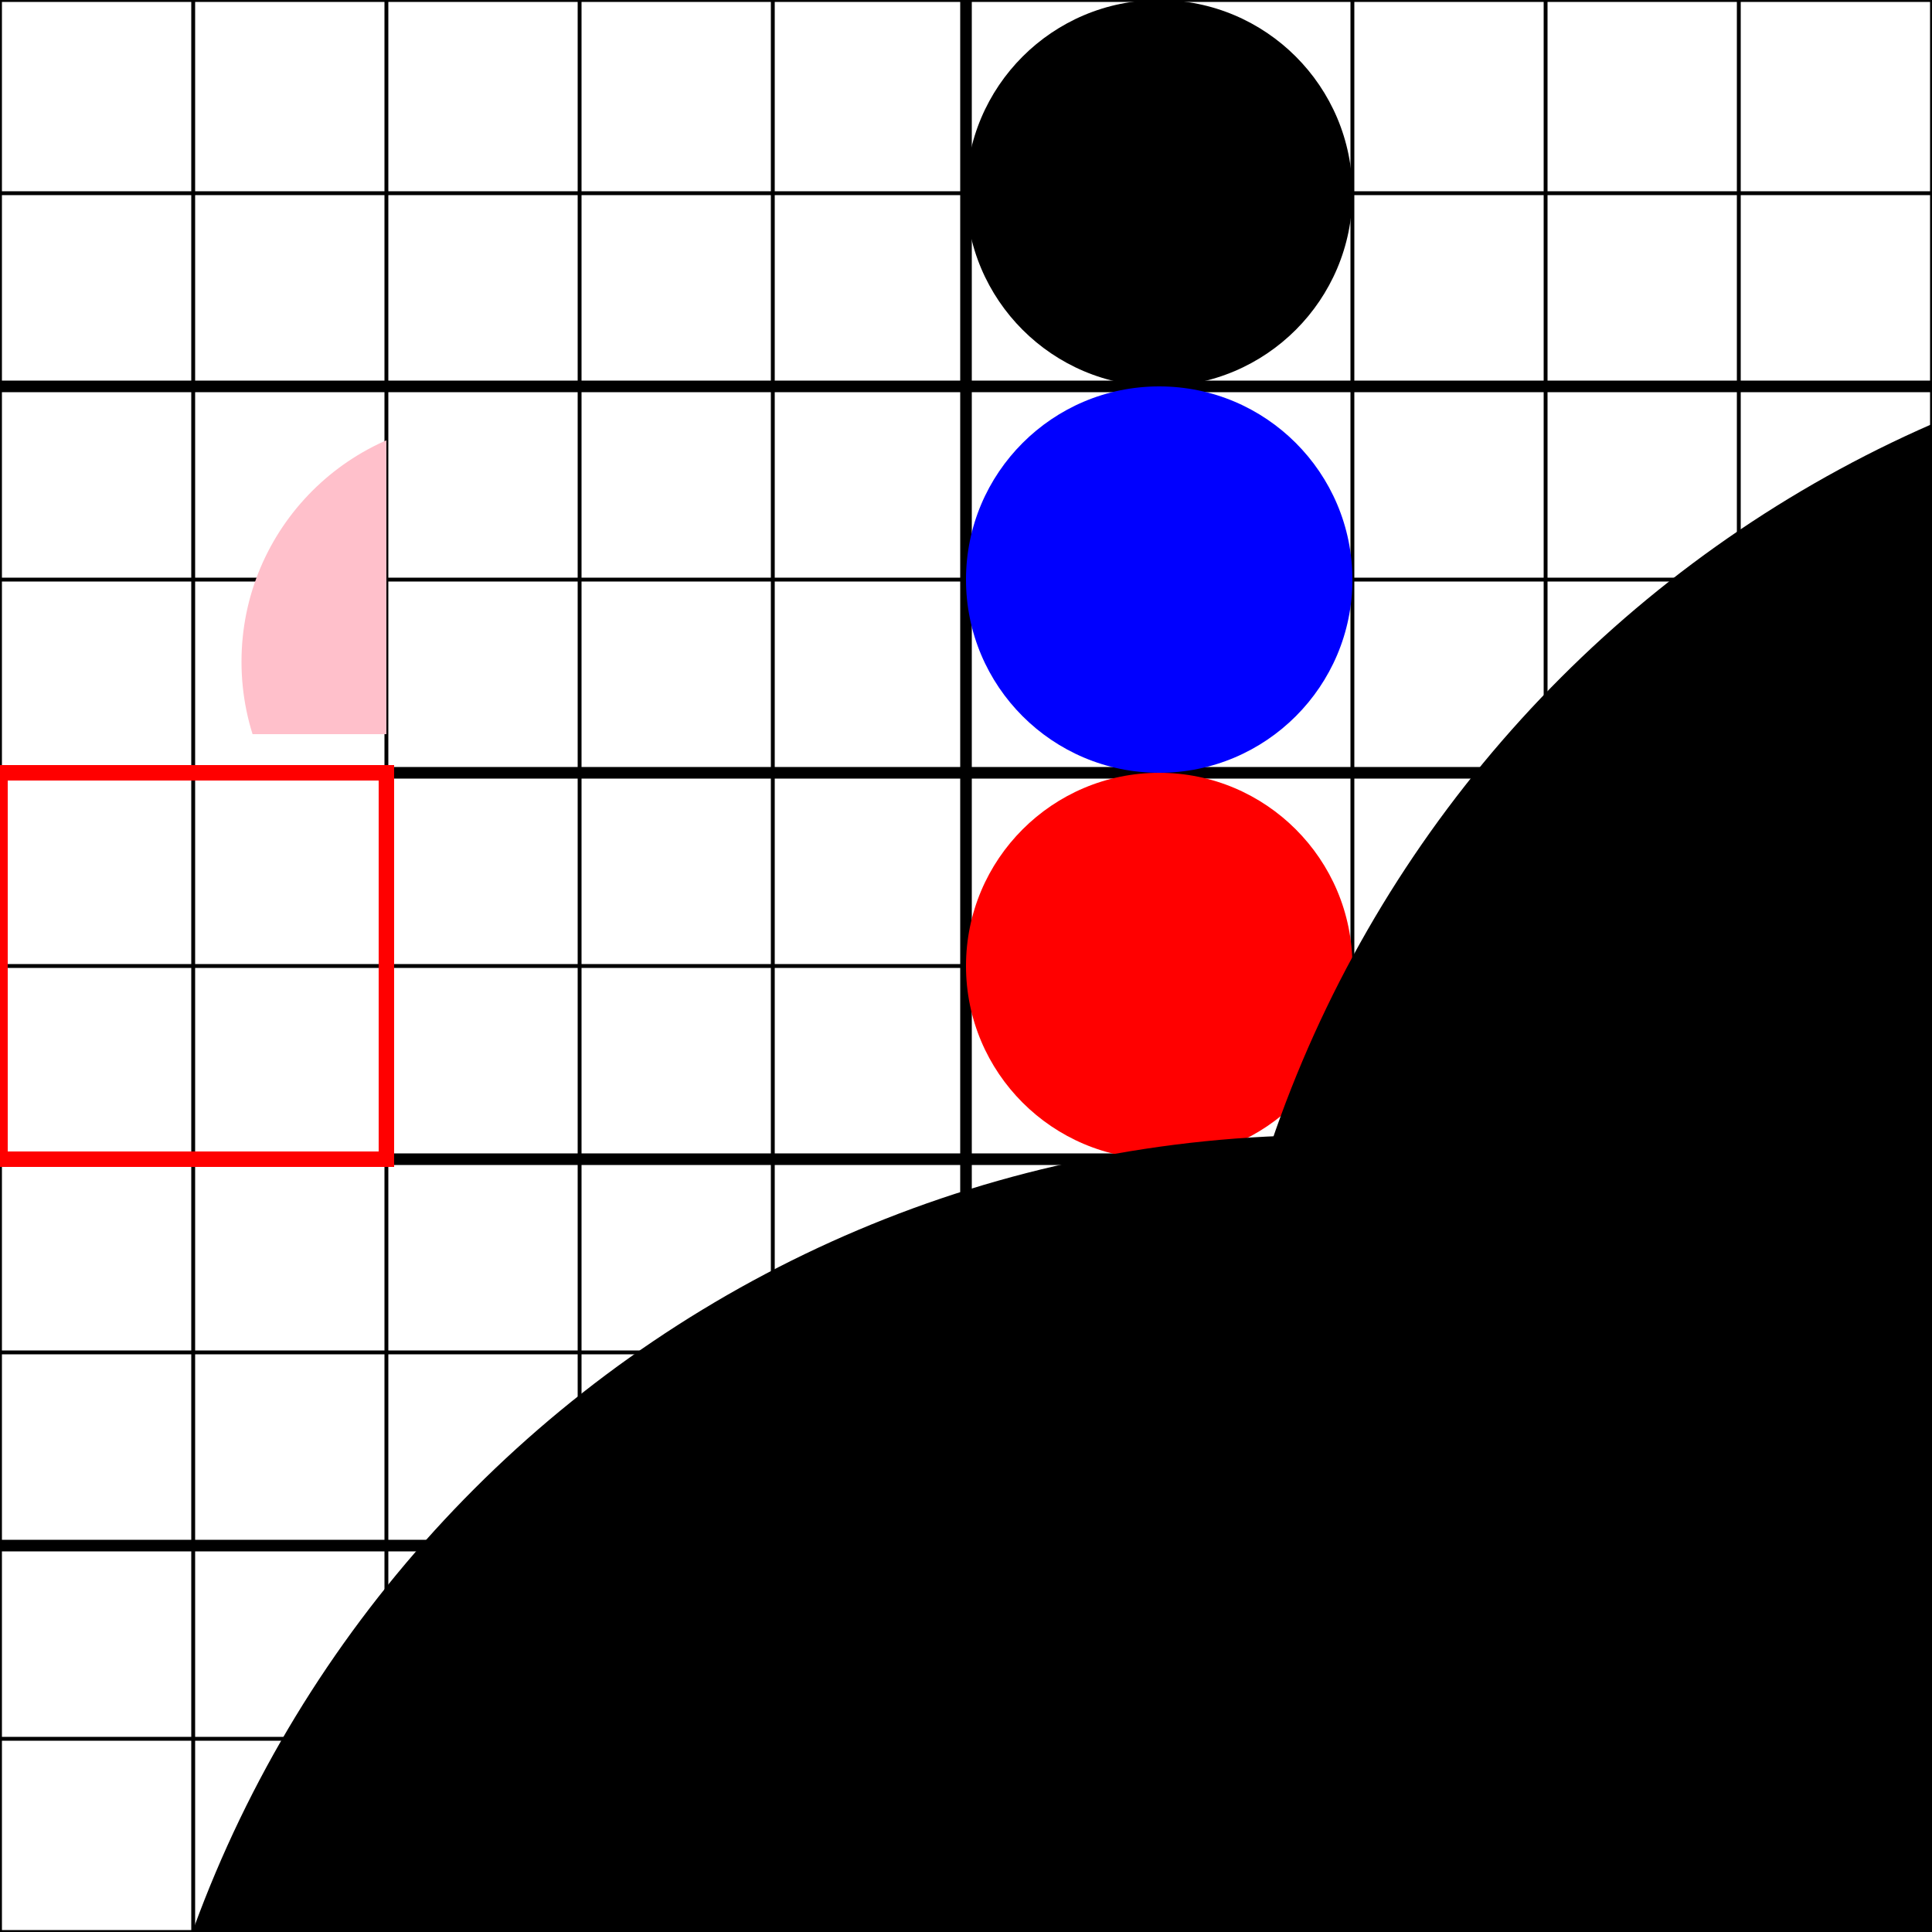
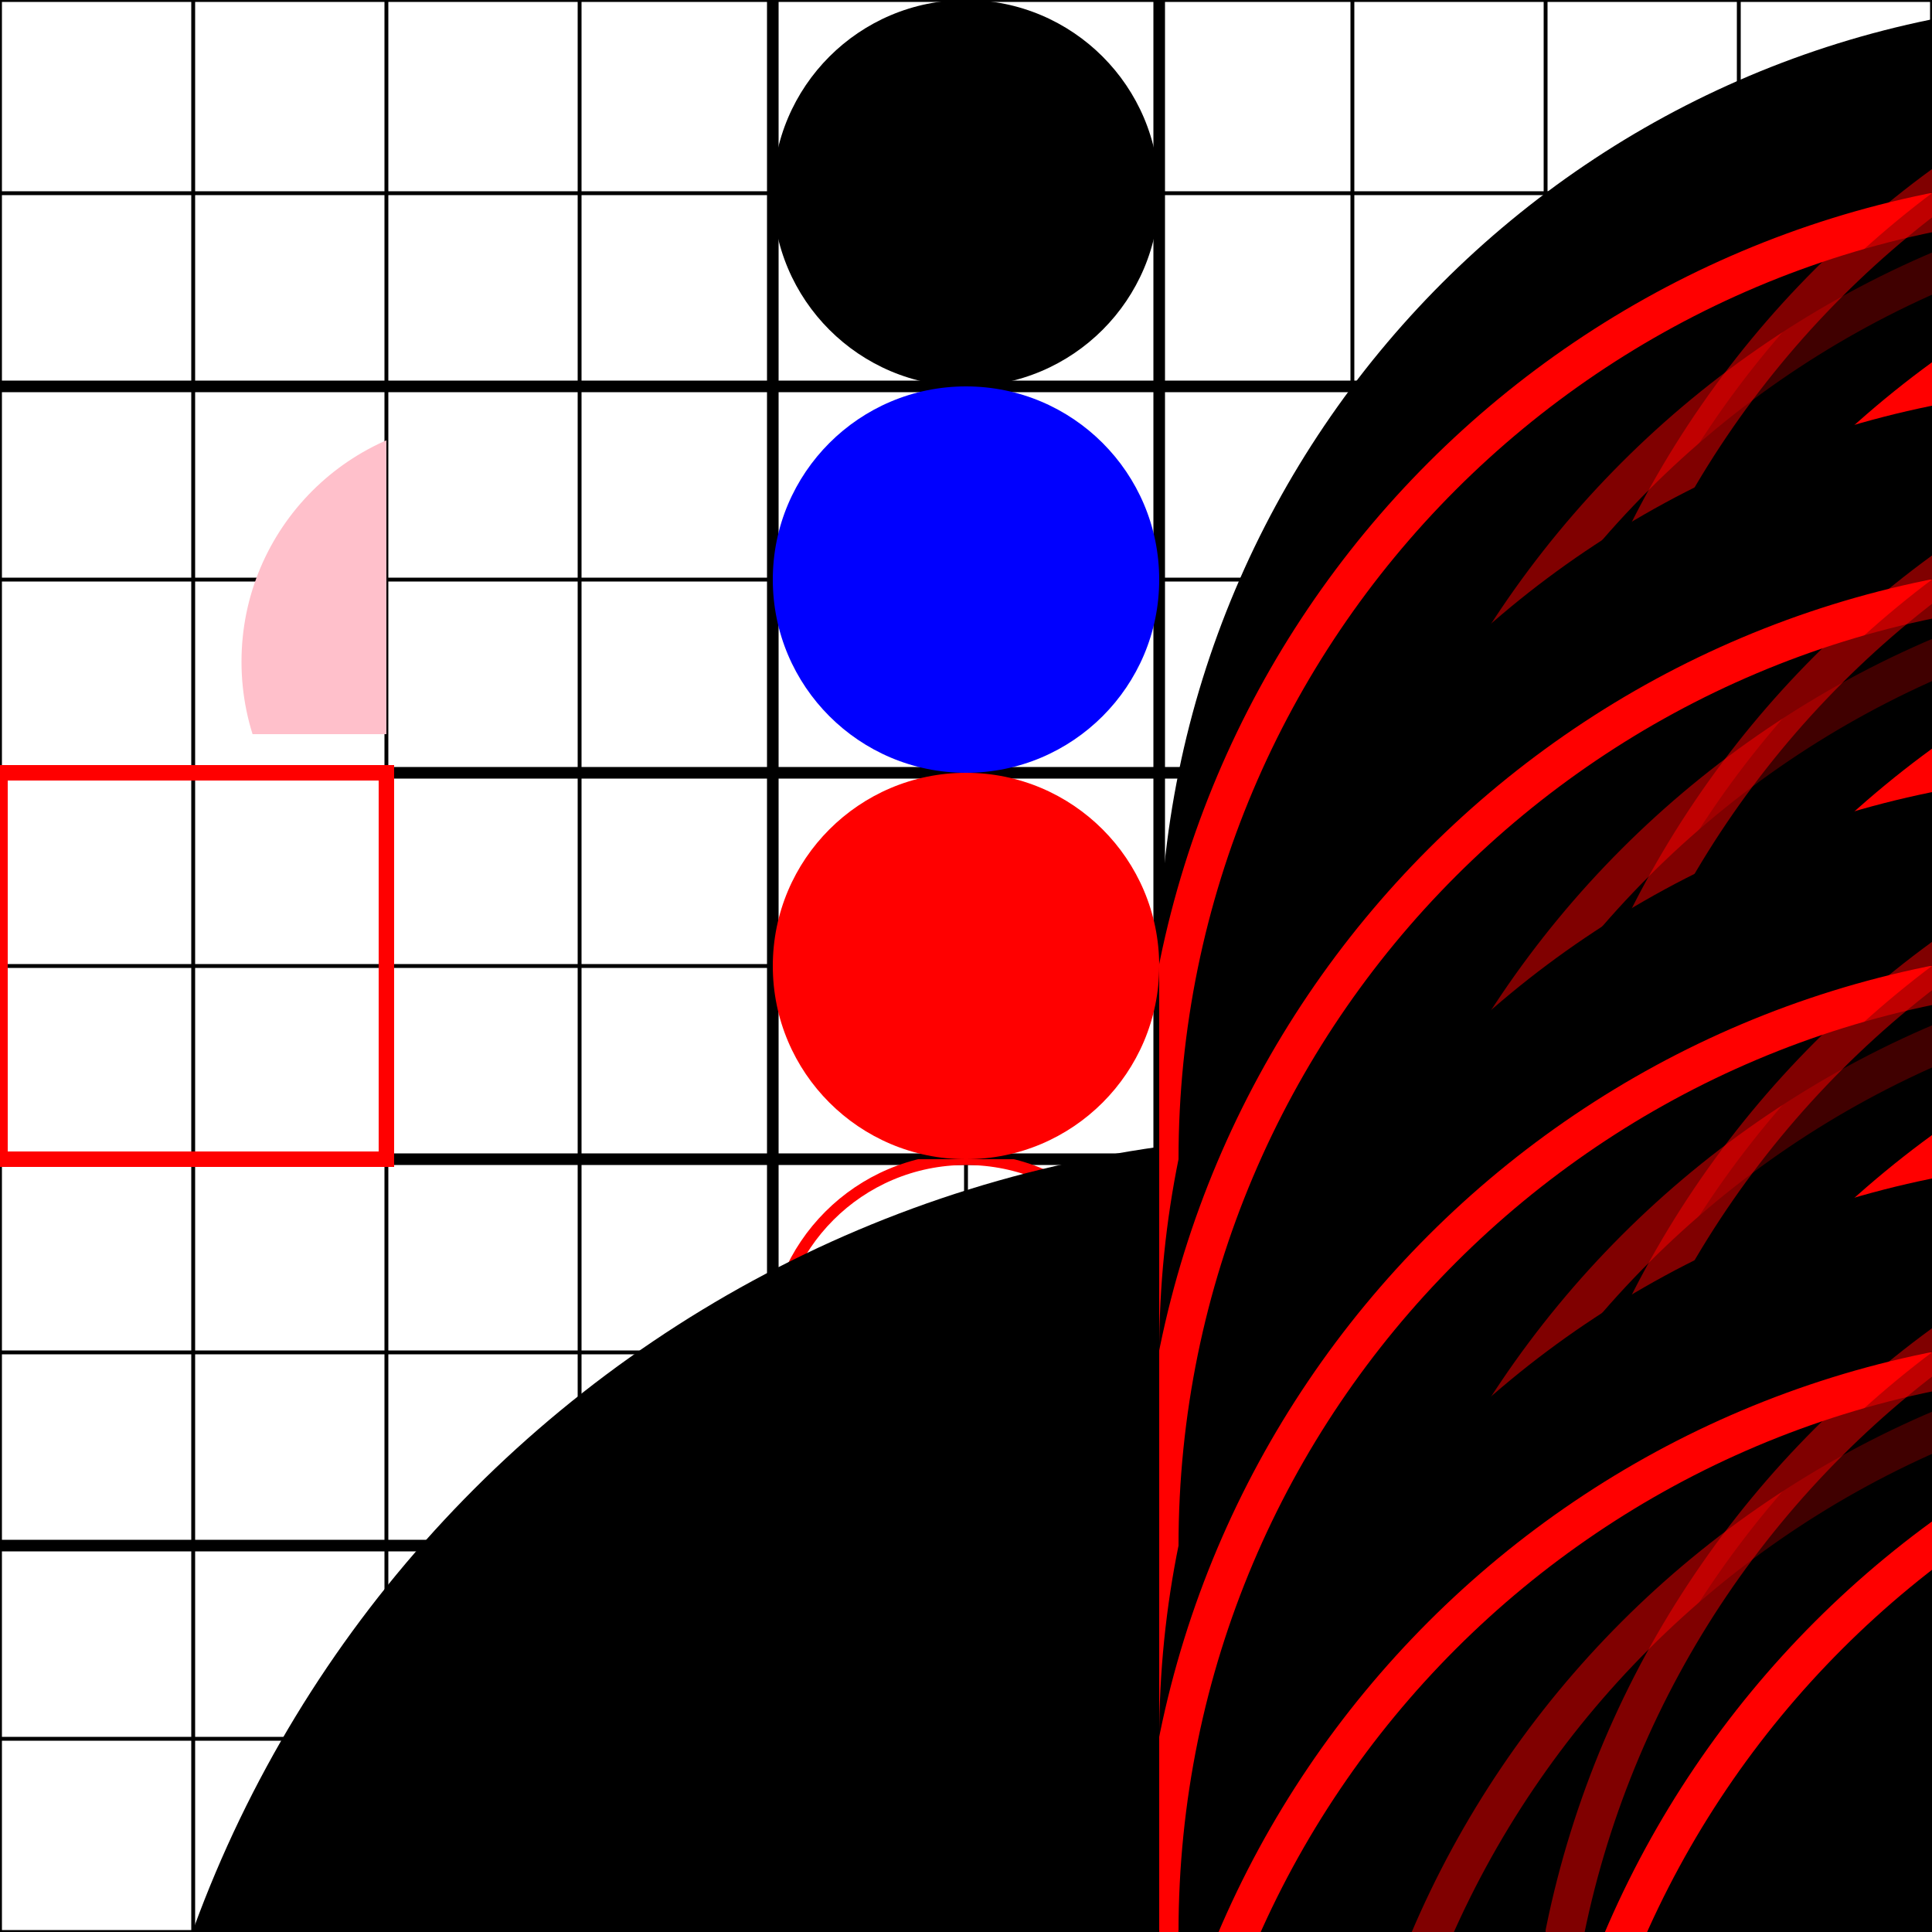
<svg xmlns="http://www.w3.org/2000/svg" id="svgElement" width="500" height="500">
-   <path style="fill:none;stroke:black;stroke-width:1" d="M0 0 L0 500 M50 0 L50 500 M100 0 L100 500 M150 0 L150 500 M200 0 L200 500 M250 0 L250 500 M300 0 L300 500 M350 0 L350 500 M400 0 L400 500 M450 0 L450 500 M500 0 L500 500                                                           M0 0 L500 0 M0 50 L500 50 M0 100 L500 100 M0 150 L500 150 M0 200 L500 200 M0 250 L500 250 M0 300 L500 300 M0 350 L500 350 M0 400 L500 400 M 0 450 L500 450 M0 500 L500 500 Z" />
-   <path style="fill:none;stroke:black;stroke-width:3" d="M0 100 L500 100 M0 200 L500 200 M0 300 L500 300 M0 400 L500 400 M250 0 L250 500 Z" />
-   <symbol id="myDot-0">
+   <path style="fill:none;stroke:black;stroke-width:1" d="M0 0 l0 500 M50 0 l0 500 M100 0 l0 500 M150 0 l0 500 M200 0 l0 500 M250 0 l0 500 M300 0 l0 500 M350 0 l0 500 M400 0 l0 500 M450 0 l0 500 M500 0 l0 500      M0 0 l500 0 M0 50 l500 0 M0 100 l500 0 M0 150 l500 0 M0 200 l500 0 M0 250 l500 0 M0 300 l500 0 M0 350 l500 0 M0 400 l500 0 M 0 450 l500 0 M0 500 l500 0 Z" />M550 0 l0 500 M600 0 l0 500
+   <path style="fill:none;stroke:black;stroke-width:3" d="M0 100 l500 0 M0 200 l500 0 M0 300 l500 0 M0 400 l500 0 M200 0 l0 500 M300 0 l0 500 Z" />
+   <symbol id="myDot">
    <circle cx="50" cy="50" r="50" />
  </symbol>
-   <symbol id="myDot" y="10" height="100" width="250" viewBox="-50 0 80 50">
+   <symbol id="myDotVB" y="10" height="100" width="200" viewBox="-50 0 80 50">
    <circle cx="50" cy="50" r="50" />
  </symbol>
  <symbol id="myDot-overflow" width="100" height="100" overflow="visible" viewBox="-5 0 80 50">
    <circle cx="50" cy="50" r="50" />
  </symbol>
-   <use href="#myDot-0" x="250" />
+   <symbol id="myDot0" width="50" height="50" viewBox="0 0 100 100">
+     <circle cx="50" cy="50" r="50" />
+   </symbol>
+   <symbol id="myDotFFo" width="50" height="50" viewBox="0 0 100 100" fill-opacity="0.5">
+     <circle cx="50" cy="50" r="50" />
+   </symbol>
+   <symbol id="myDotS" width="50" height="50" viewBox="0 0 100 100" fill="none" stroke="red" stroke-width="2">
+     <circle cx="50" cy="50" r="50" />
+   </symbol>
+   <symbol id="myDotSSo" width="50" height="50" viewBox="0 0 100 100" fill="none" stroke="red" stroke-width="2" stroke-opacity="0.5">
+     <circle cx="50" cy="50" r="50" />
+   </symbol>
+   <symbol id="myDotFSFoSo" width="50" height="50" viewBox="0 0 100 100" stroke="red" stroke-width="2" fill-opacity="0.5" stroke-opacity="0.5">
+     <circle cx="50" cy="50" r="50" />
+   </symbol>
+   <symbol id="myDotFS" width="50" height="50" viewBox="0 0 100 100" stroke="red" stroke-width="2">
+     <circle cx="50" cy="50" r="50" />
+   </symbol>
+   <symbol id="myDot-" width="50" height="50" viewBox="0 0 100 100" fill="none">
+     <circle cx="50" cy="50" r="50" />
+   </symbol>
+   <symbol id="myDot0N" width="50" height="50" viewBox="0 0 100 100">
+     <circle cx="50" cy="50" r="50" />
+   </symbol>
+   <symbol id="myDotFFoN" width="50" height="50" viewBox="0 0 100 100">
+     <circle cx="50" cy="50" r="50" fill-opacity="0.5" />
+   </symbol>
+   <symbol id="myDotSN" width="50" height="50" viewBox="0 0 100 100">
+     <circle cx="50" cy="50" r="50" fill="none" stroke="red" stroke-width="2" />
+   </symbol>
+   <symbol id="myDotSSoN" width="50" height="50" viewBox="0 0 100 100">
+     <circle cx="50" cy="50" r="50" fill="none" stroke="red" stroke-width="2" stroke-opacity="0.5" />
+   </symbol>
+   <symbol id="myDotFSFoSoN" width="50" height="50" viewBox="0 0 100 100">
+     <circle cx="50" cy="50" r="50" stroke="red" stroke-width="2" fill-opacity="0.5" stroke-opacity="0.5" />
+   </symbol>
+   <symbol id="myDotFSN" width="50" height="50" viewBox="0 0 100 100">
+     <circle cx="50" cy="50" r="50" stroke="red" stroke-width="2" />
+   </symbol>
+   <symbol id="myDot-N" width="50" height="50" viewBox="0 0 100 100">
+     <circle cx="50" cy="50" r="50" fill="none" />
+   </symbol>
+   <use href="#myDot" x="200" />
  <g fill="blue">
-     <use href="#myDot-0" x="250" y="100" />
+     <use href="#myDot" x="200" y="100" />
  </g>
-   <use href="#myDot-0" x="250" y="200" fill="red" />
-   <use href="#myDot-0" x="250" y="300" fill="none" stroke="red" stroke-width="3" />
-   <use href="#myDot-0" x="250" y="400" style="fill:green" />
-   <use href="#myDot" y="-10" />
-   <use href="#myDot" y="90" width="100" height="100" fill="pink" />
+   <use href="#myDot" x="200" y="200" fill="red" />
+   <use href="#myDot" x="200" y="300" fill="none" stroke="red" stroke-width="3" />
+   <use href="#myDot" x="200" y="400" style="fill:green" />
+   <use href="#myDotVB" y="-10" />
+   <use href="#myDotVB" y="90" width="100" height="100" fill="pink" />
  <path style="fill:none;stroke:red;stroke-width:4" d="M0 200 L0 300 L100 300 L100 200 L0 200 Z" />
  <use href="#myDot-overflow" y="200" />
-   <use href="#myDot" y="390" width="40" fill="orange" transform="rotate(-17 620 380) translate(0 714) scale(1 -1)" />
+   <use href="#myDotVB" y="390" width="40" fill="orange" transform="rotate(-17 620 380) translate(0 714) scale(1 -1)" />
  <g transform="rotate(-17 620 380) translate(0 764) scale(1 -1)" fill="orange" stroke="black" stroke-width="10">
-     <use href="#myDot" y="390" width="40" />
+     <use href="#myDotVB" y="390" width="40" />
  </g>
+   <use href="#myDot0" x="300" />
+   <use href="#myDot0" x="350" fill-opacity="0.5" />
+   <use href="#myDot0" x="300" y="50" fill="none" stroke="red" stroke-width="2" />
+   <use href="#myDot0" x="350" y="50" fill="none" stroke="red" stroke-width="2" stroke-opacity="0.5" />
+   <use href="#myDot0" x="400" stroke="red" stroke-width="2" fill-opacity="0.5" stroke-opacity="0.5" />
+   <use href="#myDot0" x="400" y="50" stroke="red" stroke-width="2" />
+   <use href="#myDot0" x="450" fill="none" />
+   <g>
+     <use href="#myDot0" x="300" y="100" />
+   </g>
+   <g fill-opacity="0.5">
+     <use href="#myDot0" x="350" y="100" />
+   </g>
+   <g fill="none" stroke="red" stroke-width="2">
+     <use href="#myDot0" x="300" y="150" />
+   </g>
+   <g fill="none" stroke="red" stroke-width="2" stroke-opacity="0.5">
+     <use href="#myDot0" x="350" y="150" />
+   </g>
+   <g stroke="red" stroke-width="2" fill-opacity="0.5" stroke-opacity="0.5">
+     <use href="#myDot0" x="400" y="100" />
+   </g>
+   <g stroke="red" stroke-width="2">
+     <use href="#myDot0" x="400" y="150" />
+   </g>
+   <g fill="none">
+     <use href="#myDot0" x="450" y="100" />
+   </g>
+   <use href="#myDot0" x="300" y="200" />
+   <use href="#myDotFFo" x="350" y="200" />
+   <use href="#myDotS" x="300" y="250" />
+   <use href="#myDotSSo" x="350" y="250" />
+   <use href="#myDotFSFoSo" x="400" y="200" />
+   <use href="#myDotFS" x="400" y="250" />
+   <use href="#myDot-" x="450" y="200" />
+   <use href="#myDot0N" x="300" y="300" />
+   <use href="#myDotFFoN" x="350" y="300" />
+   <use href="#myDotSN" x="300" y="350" />
+   <use href="#myDotSSoN" x="350" y="350" />
+   <use href="#myDotFSFoSoN" x="400" y="300" />
+   <use href="#myDotFSN" x="400" y="350" />
+   <use href="#myDot-N" x="450" y="300" />
</svg>
